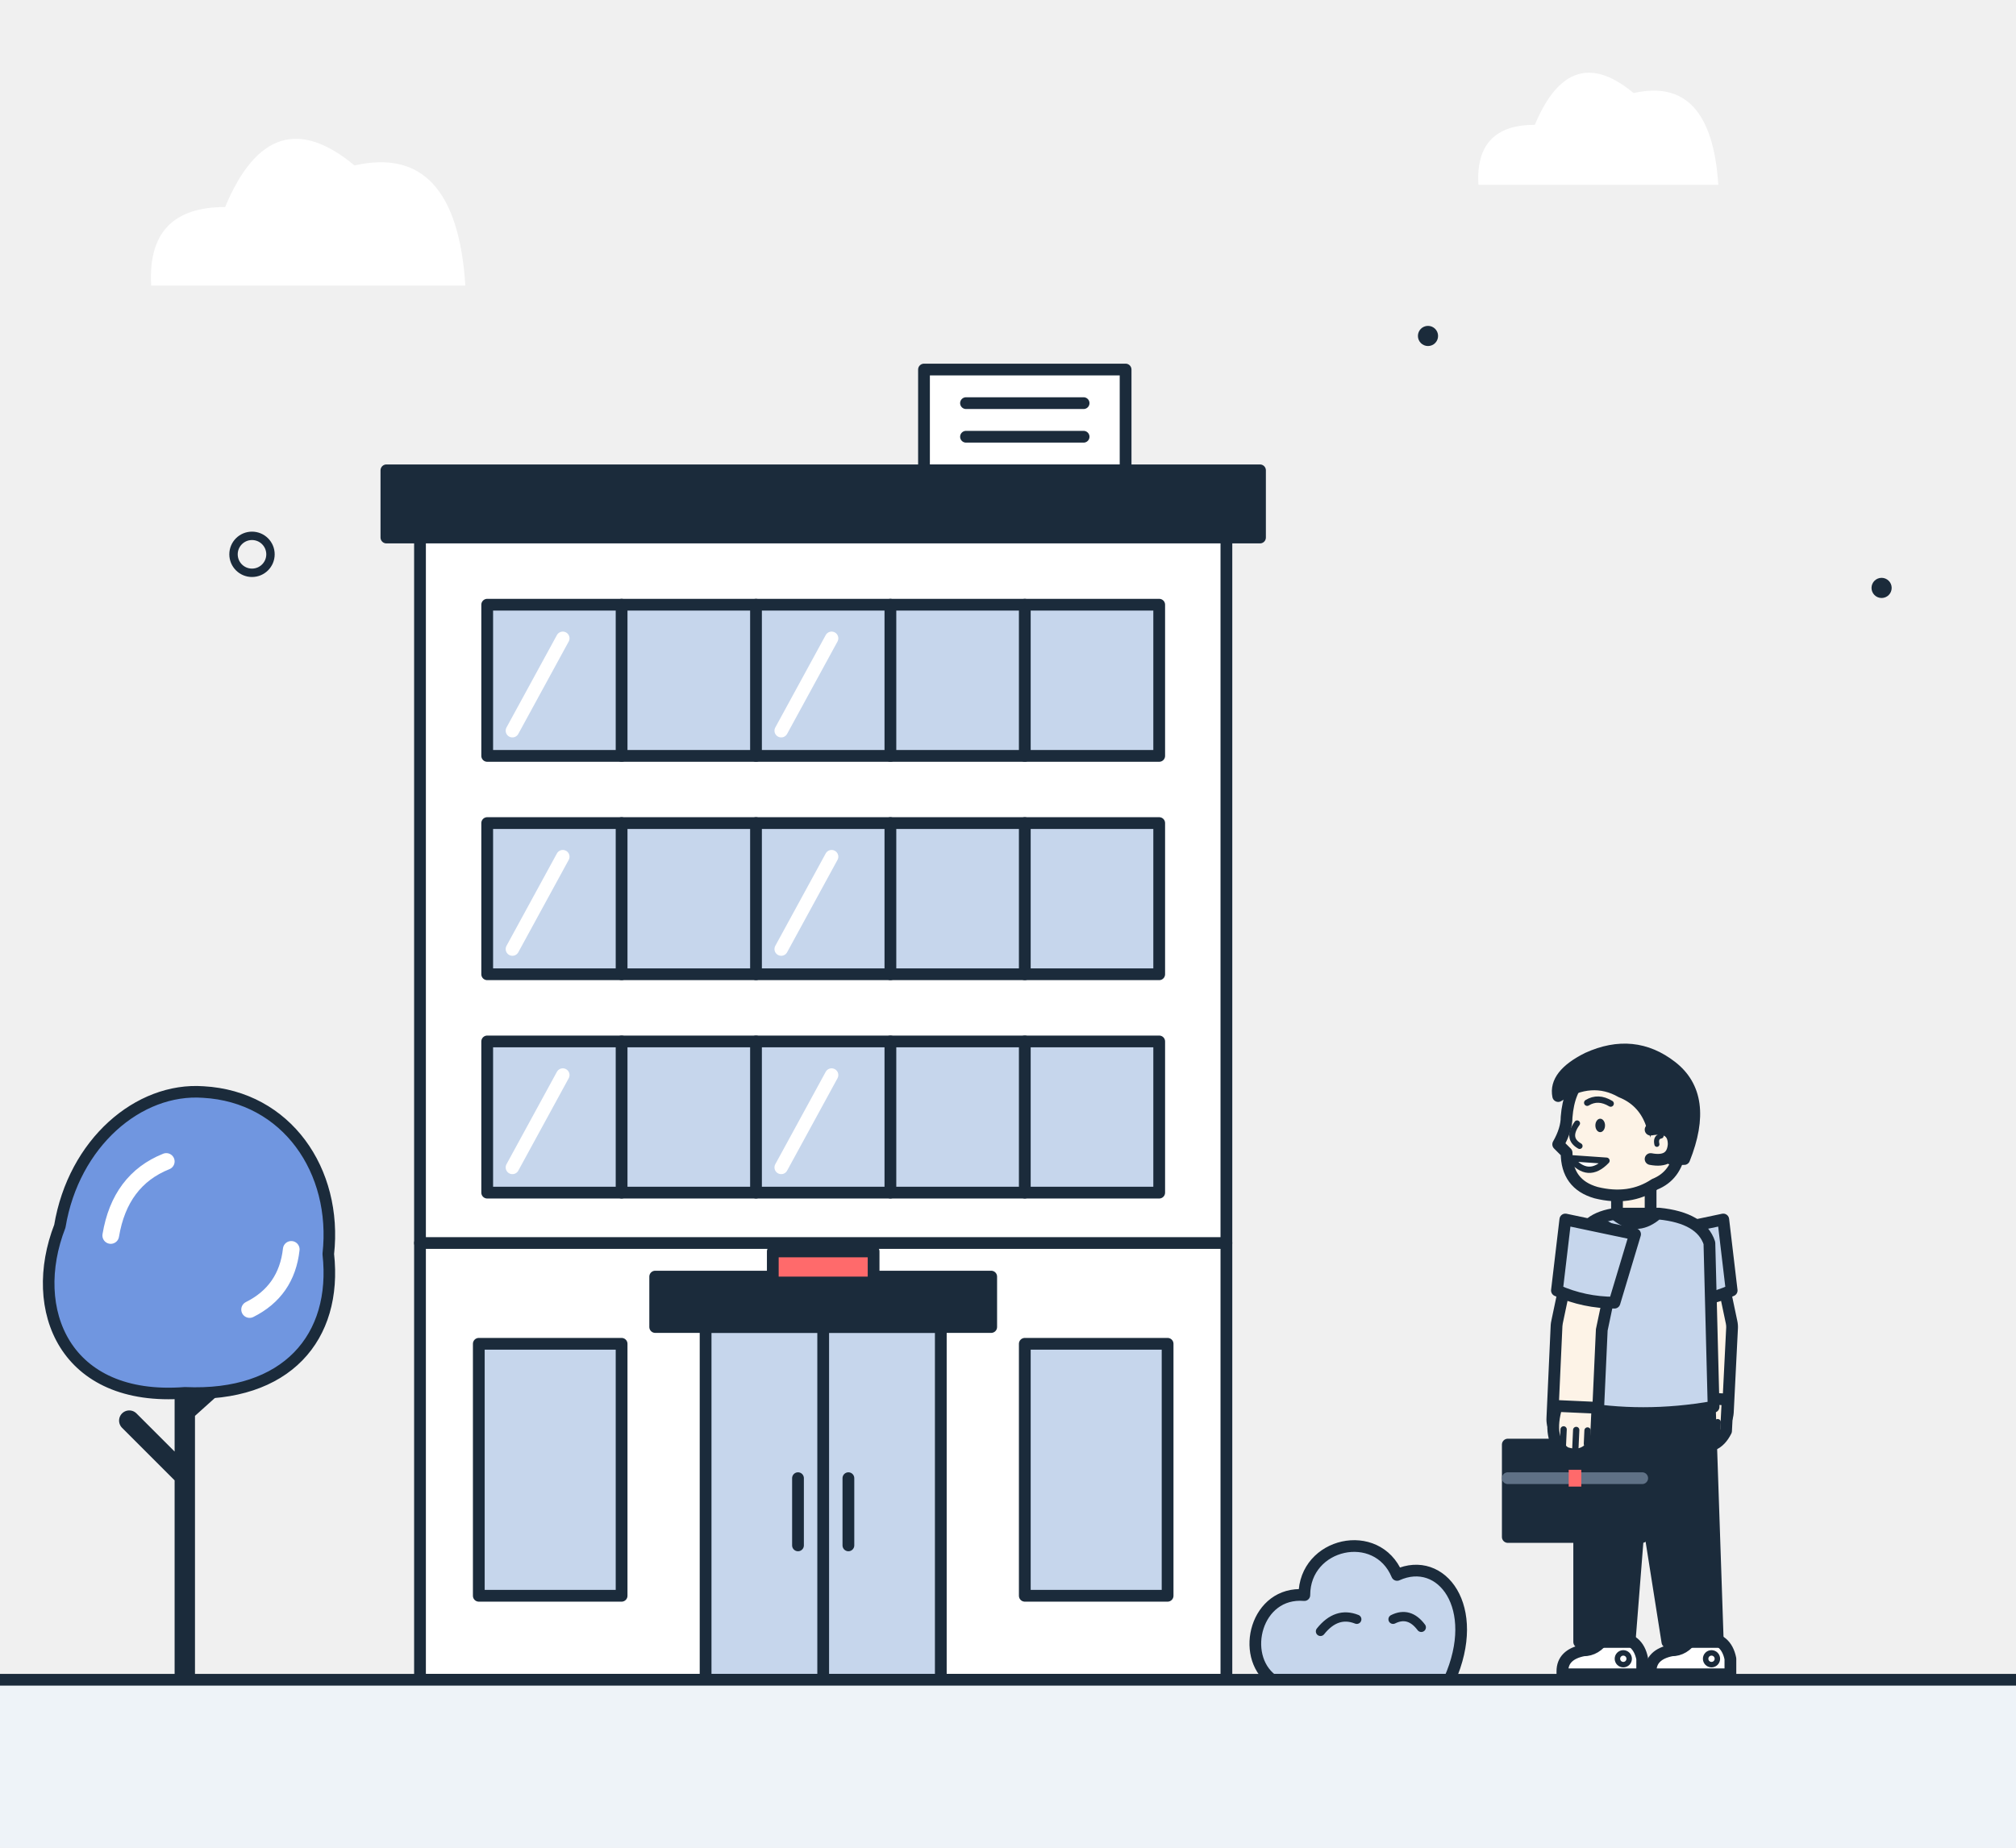
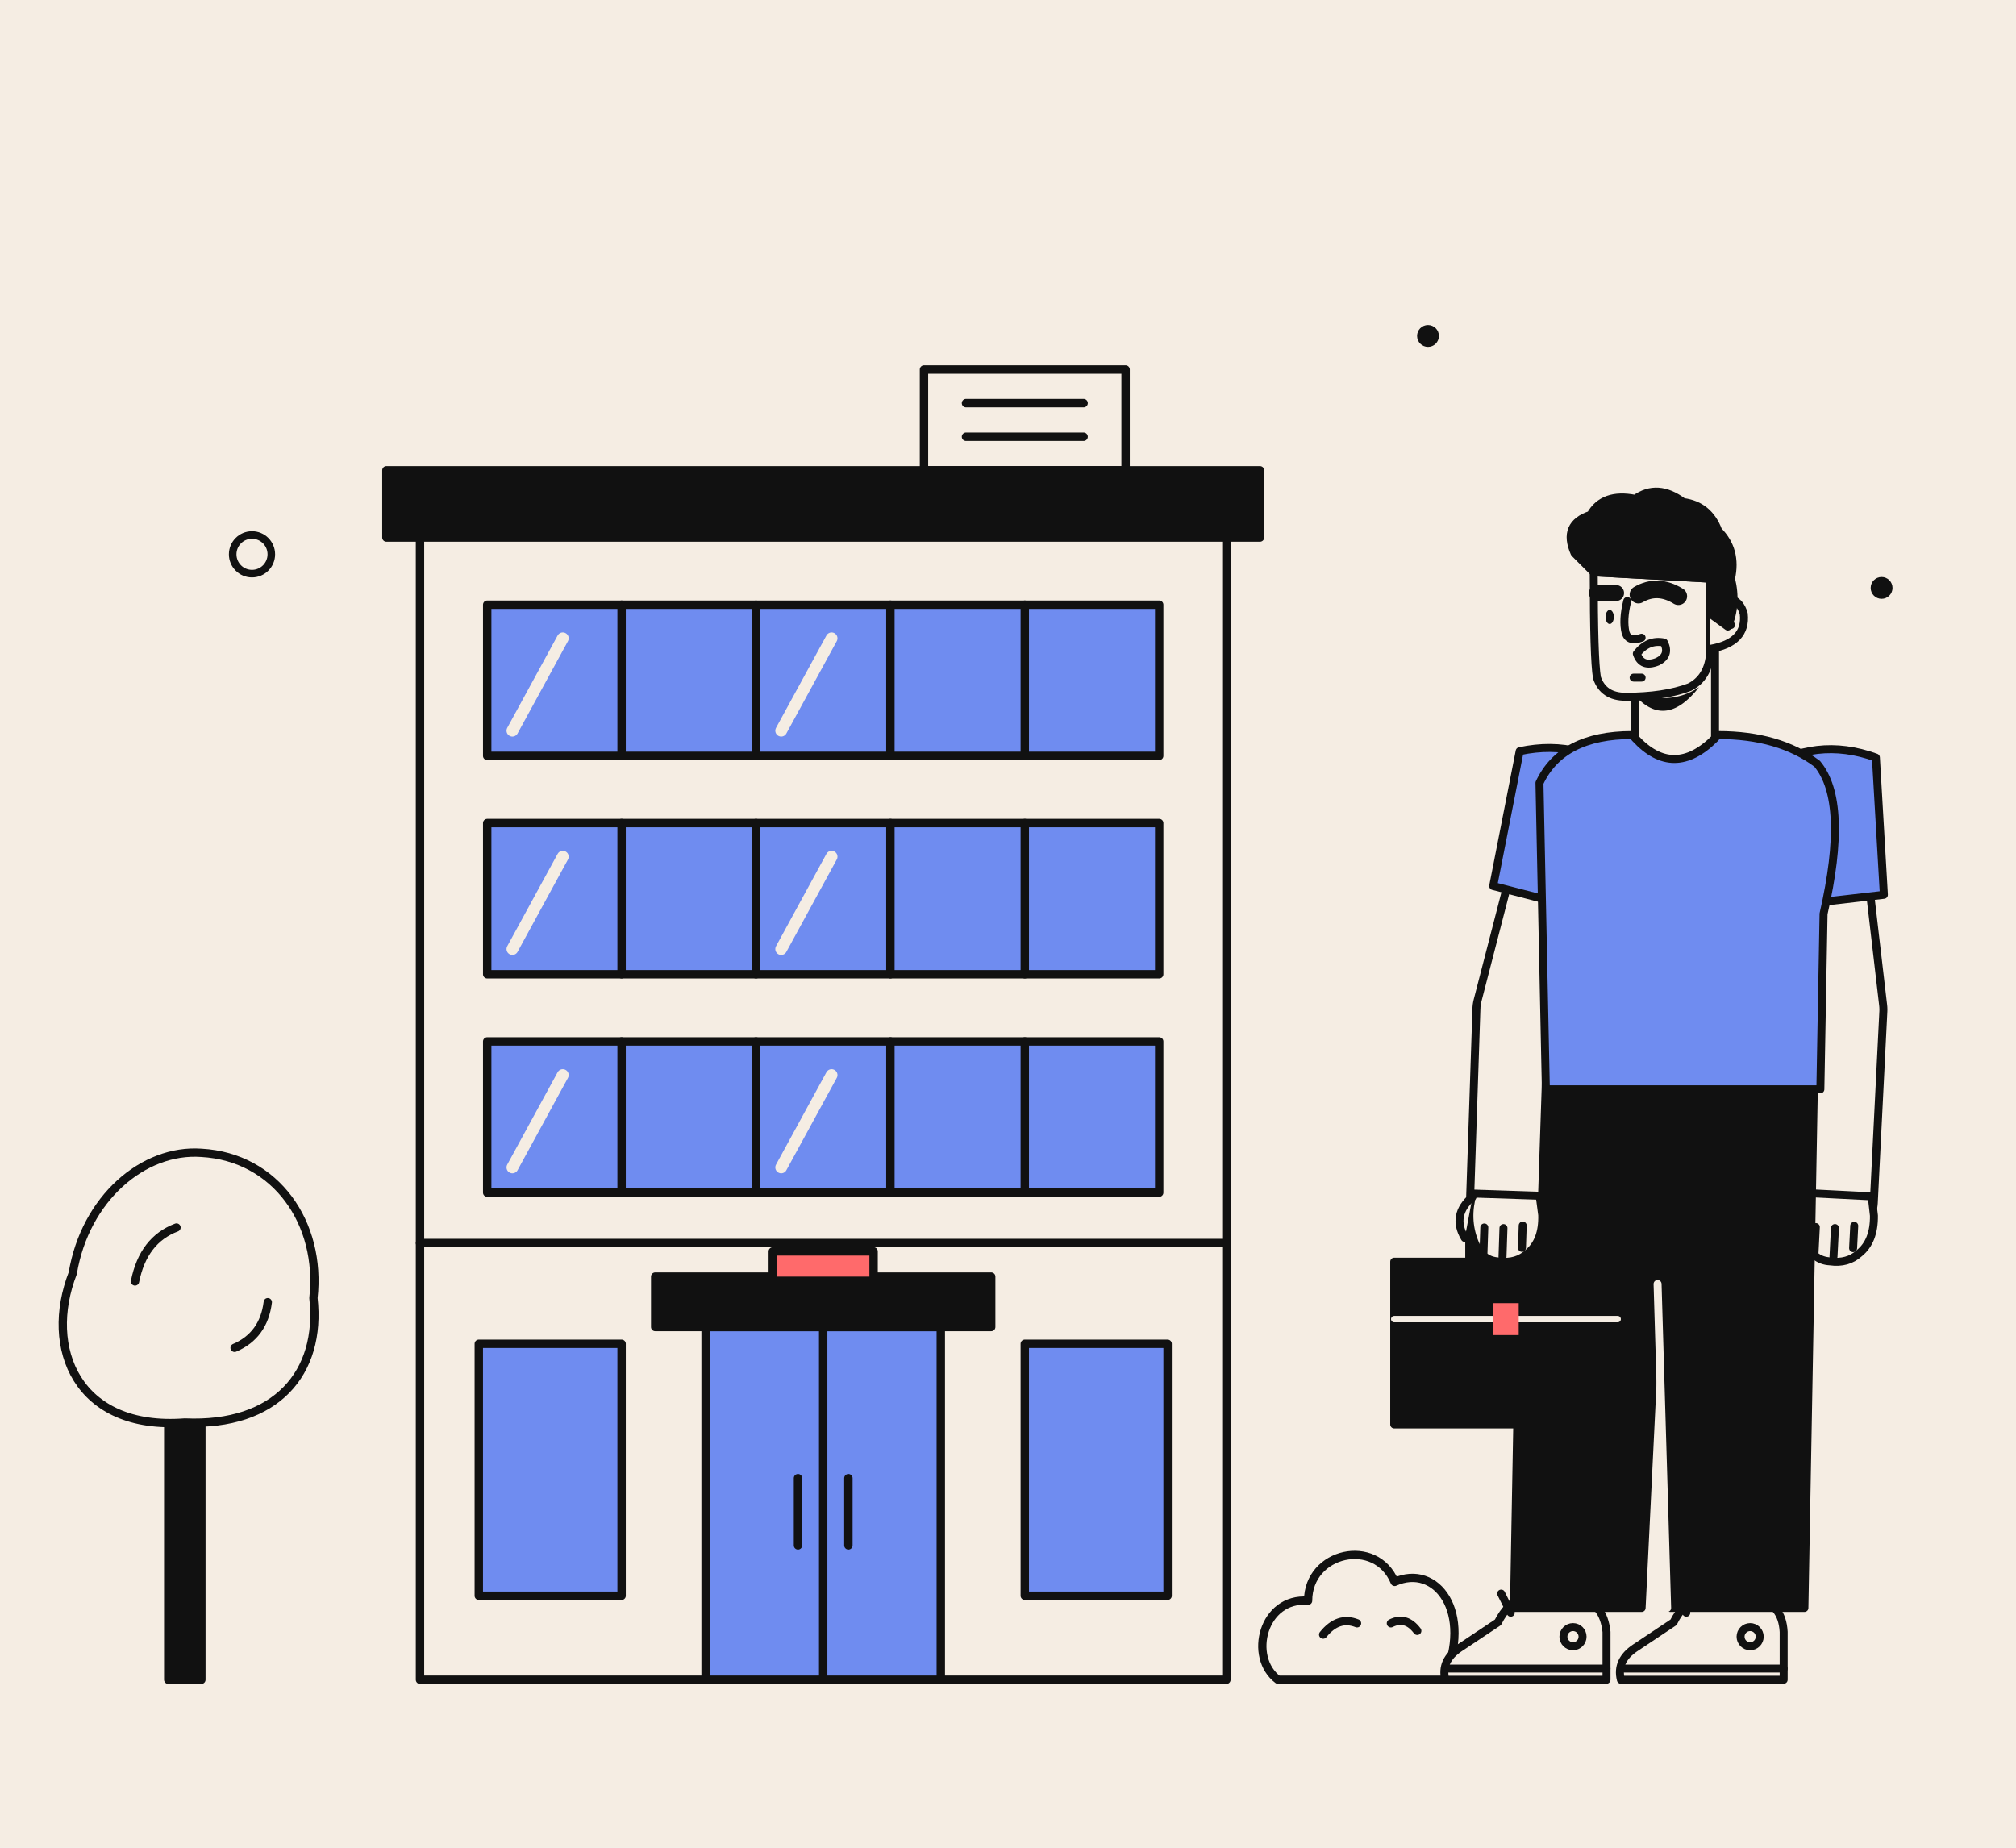
<svg xmlns="http://www.w3.org/2000/svg" class="people-scene" aria-hidden="true" focusable="false" viewBox="0 0 240 220" width="240" height="220" fill="none">
-   <g stroke="#1b2b3b" stroke-width="1.4" stroke-linejoin="round" stroke-linecap="round">
-     <circle cx="30" cy="66" r="2.2" stroke-width="1" />
-     <circle cx="170" cy="40" r="1.2" fill="#1b2b3b" stroke="none" />
-     <circle cx="224" cy="70" r="1.2" fill="#1b2b3b" stroke="none" />
-     <g class="af-cloud">
-       <path transform="translate(18 34) scale(0.55)" d="M0 0q-1-17 16-17q10-24 28-9q22-5 24 26Z" fill="#fff" stroke="none" />
-       <path transform="translate(176 22) scale(0.42)" d="M0 0q-1-17 16-17q10-24 28-9q22-5 24 26Z" fill="#fff" stroke="none" />
-     </g>
-     <path d="M110 56V44h24v12Z" fill="#ffffff" />
+   <g stroke="#111111" stroke-width="1" stroke-linejoin="round" stroke-linecap="round">
+     <rect width="240" height="220" fill="#f5ede3" stroke="none" />
+     <circle cx="30" cy="66" r="2.3" stroke-width=".9" />
+     <circle cx="170" cy="40" r="1.3" fill="#111111" stroke="none" />
+     <circle cx="224" cy="70" r="1.3" fill="#111111" stroke="none" />
+     <path d="M110 56V44h24v12Z" fill="#f5ede3" />
    <path d="M115 48h14M115 52h14" />
-     <path d="M46 56H150V64H46Z" fill="#1b2b3b" />
-     <path d="M50 64H146V200H50Z" fill="#ffffff" />
-     <path d="M58 72H138V90H58Z" fill="#c6d6ec" />
+     <path d="M46 56H150V64H46Z" fill="#111111" />
+     <path d="M50 64H146V200H50Z" fill="#f5ede3" />
+     <path d="M58 72H138V90H58Z" fill="#6f8cf0" />
    <path d="M74 72v18M90 72v18M106 72v18M122 72v18" />
-     <path d="M61 87l6-11M93 87l6-11" stroke="#fff" stroke-width="1.6" />
-     <path d="M58 98H138V116H58Z" fill="#c6d6ec" />
+     <path d="M61 87l6-11M93 87l6-11" stroke="#f5ede3" stroke-width="1.4" />
+     <path d="M58 98H138V116H58Z" fill="#6f8cf0" />
    <path d="M74 98v18M90 98v18M106 98v18M122 98v18" />
-     <path d="M61 113l6-11M93 113l6-11" stroke="#fff" stroke-width="1.6" />
-     <path d="M58 124H138V142H58Z" fill="#c6d6ec" />
+     <path d="M61 113l6-11M93 113l6-11" stroke="#f5ede3" stroke-width="1.4" />
+     <path d="M58 124H138V142H58Z" fill="#6f8cf0" />
    <path d="M74 124v18M90 124v18M106 124v18M122 124v18" />
-     <path d="M61 139l6-11M93 139l6-11" stroke="#fff" stroke-width="1.6" />
+     <path d="M61 139l6-11M93 139l6-11" stroke="#f5ede3" stroke-width="1.4" />
    <path d="M50 148H146" />
-     <path d="M57 160H74V190H57Z" fill="#c6d6ec" />
-     <path d="M122 160H139V190H122Z" fill="#c6d6ec" />
-     <path d="M84 158H112V200H84Z" fill="#c6d6ec" />
+     <path d="M57 160H74V190H57Z" fill="#6f8cf0" />
+     <path d="M122 160H139V190H122Z" fill="#6f8cf0" />
+     <path d="M84 158H112V200H84Z" fill="#6f8cf0" />
    <path d="M98 158V200M95 176v8M101 176v8" />
-     <path d="M78 152H118V158H78Z" fill="#1b2b3b" />
+     <path d="M78 152H118V158H78Z" fill="#111111" />
    <path d="M92 152v-3h12v3" fill="#ff6a6b" />
-     <g transform="translate(162 200) scale(0.48)" stroke-width="2.9">
+     <g transform="translate(162 200) scale(0.448)" stroke-width="2.2">
      <g class="af-sway" style="animation-delay:-1.1s">
-         <path d="M-22 0C-30-6-26-22-14-21C-14-34 4-38 9-26C20-31 30-18 22 0Z" fill="#c6d6ec" />
-         <path d="M-10-12q4-5 9-3M8-15q4-2 7 2" stroke-width="2.3" />
+         <path d="M-22 0C-30-6-26-22-14-21C-14-34 4-38 9-26C20-31 30-18 22 0Z" fill="#f5ede3" />
+         <path d="M-10-12q4-5 9-3M8-15q4-2 7 2" />
      </g>
    </g>
-     <g transform="translate(22 200) scale(0.551)" stroke-width="2.5">
-       <path d="M0 0V-70M0-44l-12-12M0-58l10-9" stroke-width="4.4" />
+     <g transform="translate(22 200) scale(0.494)" stroke-width="2">
+       <path d="M-4 0V-66H4V0Z" fill="#111111" />
      <g class="af-sway" style="animation-delay:-4s">
-         <path d="M0-62C-26-60-34-80-27-98C-24-116-10-128 4-127C22-126 33-110 31-92C33-74 22-61 0-62Z" fill="#7096e0" />
-         <path d="M-16-96q2-12 12-16M14-80q8-4 9-13" stroke="#fff" stroke-width="3.6" />
+         <path d="M0-62C-26-60-34-80-27-98C-24-116-10-128 4-127C22-126 33-110 31-92C33-74 22-61 0-62Z" fill="#f5ede3" />
+         <path d="M-12-96q2-10 10-13M12-80q7-3 8-11" />
      </g>
    </g>
-     <g class="af-person" transform="translate(196 200) scale(-0.5 0.5)" stroke-width="2.8">
-       <path d="M-11 -103L-15 -84L-14 -64" stroke="#1b2b3b" stroke-width="13.6" />
-       <path d="M-11 -103L-15 -84L-14 -64" stroke="#fdf3e7" stroke-width="8" />
-       <g transform="translate(-14 -64) rotate(87.1) scale(1 1)">
-         <path d="M-3-4.5Q5-6.5 8-2Q9.5 3 4.5 5.2H-3Z" fill="#fdf3e7" />
-         <path d="M2.5-2.6h4M2.5 .4h4.6M2.5 3.1h3.2" stroke-width="1.5" />
+     <g class="af-person" transform="translate(196 200) scale(-0.19 0.19)" stroke-width="5">
+       <path d="M-112 -540L-126 -420L-120 -300" stroke="#111111" stroke-width="50" />
+       <path d="M-112 -540L-126 -420L-120 -300" stroke="#f5ede3" stroke-width="40" />
+       <g transform="translate(-120 -300) rotate(87.1)">
+         <path d="M-4-21Q12-25 26-19Q38-14 38-3Q39 8 32 15Q24 24 8 23L-4 21Z" fill="#f5ede3" />
+         <path d="M17-13H33M17-1H35M15 11H29" />
+         <path d="M-2-21Q10-34 24-25" fill="#f5ede3" />
      </g>
-       <path d="M-18.3 -109.6L-20.3 -92.7Q-13.8 -89.8 -6.6 -89.8L-1.7 -106.1Z" fill="#c6d6ec" />
-       <path d="M-20 0V-5Q-19-10 -14-10H-11Q-9-7 -6-7Q-1-6 -1-2V0Z" fill="#ffffff" />
-       <path d="M-20-2H-1" stroke-width="1.4" />
-       <circle cx="-15.5" cy="-5" r="1.4" stroke-width="1.3" />
-       <path d="M-11-10l2-3M-8.5-9l2-3" stroke-width="1.3" />
-       <path d="M1 0V-5Q2-10 7-10H10Q12-7 15-7Q20-6 20-2V0Z" fill="#ffffff" />
-       <path d="M1-2H20" stroke-width="1.4" />
-       <circle cx="5.5" cy="-5" r="1.4" stroke-width="1.3" />
-       <path d="M10-10l2-3M12.5-9l2-3" stroke-width="1.3" />
-       <path d="M-15-68L-17-9H-5L1-47L4-9H16L16-68Z" fill="#1b2b3b" />
-       <path d="M-1-108v-10h8v9" fill="#fdf3e7" />
-       <path d="M-15-104Q-13-110-3-111H7Q15-110 16-104L17-65Q1-62-16-65Z" fill="#c6d6ec" />
-       <path d="M-2-110.5q4.5 3.5 9 0" />
-       <path d="M-8-126Q-11-146 5-147Q18-147 19-134Q19-131 21-127.5L19-125.5Q19-118 12-116Q4-114-2-118Q-7-120-8-126Z" fill="#fdf3e7" />
-       <path d="M-9-124Q-15-139-6-146Q3-153 14-148Q22-144 21-139Q13-144 6-140Q1-138-1-133Q-3-127-6-124Z" fill="#1b2b3b" />
-       <path d="M-1-131q-5.5-1-5.5 3.5q.3 4.5 5.5 3.5" fill="#fdf3e7" />
-       <path d="M-3.5-129.5q1.4.3 1 2" stroke-width="1.2" />
-       <ellipse cx="11" cy="-132" rx="1.15" ry="1.6" fill="#1b2b3b" stroke="none" />
-       <path d="M8.5-137.2q3-1.8 5.6-.2" stroke-width="1.5" />
-       <path d="M16.5-132.5q2.6 3.6-.6 5.4" stroke-width="1.4" />
-       <path d="M9.5-123.6q4.4 4.6 8.6-.6Z" fill="#fff" stroke-width="1.5" />
-       <g class="af-arm" style="transform-origin:12px -103px;animation-name:af-swing;animation-duration:2.6s;animation-delay:0s">
-         <g class="af-level" style="transform-origin:17px -60px;animation-name:af-swing-case;animation-duration:2.6s;animation-delay:0s">
-           <path d="M12-56v-5h10v5" stroke-width="2.4" />
-           <path d="M1-56h32v22h-32Z" fill="#1b2b3b" />
-           <path d="M1-48h32" stroke="#5f7186" />
-           <path d="M15.5-50h3v4h-3Z" fill="#ff6a6b" stroke="none" />
+       <path d="M-148.8 -491.9L-87.2 -484.8L-72.3 -569.6Q-106 -591.6 -143.8 -577.9Z" fill="#6f8cf0" />
+       <g transform="translate(1113 -1020) scale(-1 1)">
+         <path d="M987 1020Q984 1008 996 1000L1020 984Q1026 972 1036 968L1072 970Q1086 972 1088 990V1020Z" fill="#f5ede3" />
+         <path d="M987 1013H1088M1028 978l-6-12M1036 974l-4-12" />
+         <circle cx="1067" cy="993" r="6" />
+         <path d="M1097 1020Q1094 1008 1106 1000L1130 984Q1136 972 1146 968L1182 970Q1198 972 1199 990V1020Z" fill="#f5ede3" />
+         <path d="M1097 1013H1199M1138 978l-6-12M1146 974l-4-12" />
+         <circle cx="1178" cy="993" r="6" />
+         <path d="M1036 645H1218L1212 975H1128L1120 770L1110 975H1030Z" fill="#111111" />
+         <path d="M1120 772L1126 975" stroke="#f5ede3" stroke-width="5" />
+       </g>
+       <g class="af-arm" style="transform-origin:53px -540px;animation-name:af-swing;animation-duration:2.6s;animation-delay:0s">
+         <g class="af-level" style="transform-origin:88px -280px;animation-name:af-swing-case;animation-duration:2.6s;animation-delay:0s">
+           <path d="M68-262V-282H108V-262" stroke-width="11" />
+           <path d="M18-262H158V-160H18Z" fill="#111111" />
+           <path d="M18-226H158" stroke="#f5ede3" stroke-width="4" />
+           <path d="M80-236H96V-216H80Z" fill="#ff6a6b" stroke="none" />
        </g>
-         <path d="M12 -103L16 -84L17 -62" stroke="#1b2b3b" stroke-width="13.6" />
-         <path d="M12 -103L16 -84L17 -62" stroke="#fdf3e7" stroke-width="8" />
-         <g transform="translate(17 -62) rotate(87.4) scale(1 1)">
-           <path d="M-3-4.5Q5-6.5 8-2Q9.5 3 4.5 5.2H-3Z" fill="#fdf3e7" />
-           <path d="M2.5-2.6h4M2.5 .4h4.6M2.5 3.1h3.2" stroke-width="1.5" />
+         <path d="M53 -540L84 -420L88 -300" stroke="#111111" stroke-width="50" />
+         <path d="M53 -540L84 -420L88 -300" stroke="#f5ede3" stroke-width="40" />
+         <g transform="translate(88 -300) rotate(88.1)">
+           <path d="M-4-21Q12-25 26-19Q38-14 38-3Q39 8 32 15Q24 24 8 23L-4 21Z" fill="#f5ede3" />
+           <path d="M17-13H33M17-1H35M15 11H29" />
+           <path d="M-2-21Q10-34 24-25" fill="#f5ede3" />
        </g>
-         <path d="M2.7 -106.1L7.6 -89.8Q14.8 -89.8 21.3 -92.7L19.3 -109.6Z" fill="#c6d6ec" />
+         <path d="M36 -481.9L96 -497.4L79.4 -581.9Q40 -590.3 9.6 -563.9Z" fill="#6f8cf0" />
+       </g>
+       <g transform="translate(1113 -1020) scale(-1 1)">
+         <path d="M1104 428Q1060 428 1046 458L1050 650H1222L1224 540Q1240 470 1220 446Q1196 428 1158 428Q1130 452 1104 428Z" fill="#6f8cf0" />
+         <path d="M1106 398V430Q1130 456 1156 430V372" fill="#f5ede3" />
+       </g>
+       <g transform="translate(1113 -1020) scale(-1 1)">
+         <path d="M1104 401Q1124 426 1146 398Q1128 410 1104 401Z" fill="#111111" stroke="none" />
+         <path d="M1080 326Q1080 380 1082 392Q1086 404 1100 404Q1124 404 1140 398Q1152 392 1153 376V330Z" fill="#f5ede3" />
+         <path d="M1153 344Q1170 338 1174 352Q1176 370 1153 374" fill="#f5ede3" />
+         <path d="M1166 350l-5 5 5 4" />
+         <path d="M1068 314Q1060 296 1078 290Q1086 276 1106 280Q1120 270 1136 282Q1152 284 1158 300Q1170 312 1166 330Q1170 346 1164 360L1153 352V330L1080 326Z" fill="#111111" />
+         <path d="M1082 339h12" stroke-width="10" />
+         <path d="M1108 340Q1120 333 1133 341" stroke-width="11" />
+         <ellipse cx="1090" cy="354" rx="2.6" ry="4.4" fill="#111111" stroke="none" />
+         <path d="M1101 344Q1098 356 1100 364Q1102 370 1110 367" />
+         <path d="M1107 377Q1110 386 1120 382Q1128 378 1124 370Q1114 368 1107 377Z" fill="#f5ede3" />
+         <path d="M1105 392h5" />
      </g>
    </g>
-     <path d="M0 200H240V220H0Z" fill="#eef3f8" stroke="none" />
-     <path d="M0 200H240" />
  </g>
</svg>
